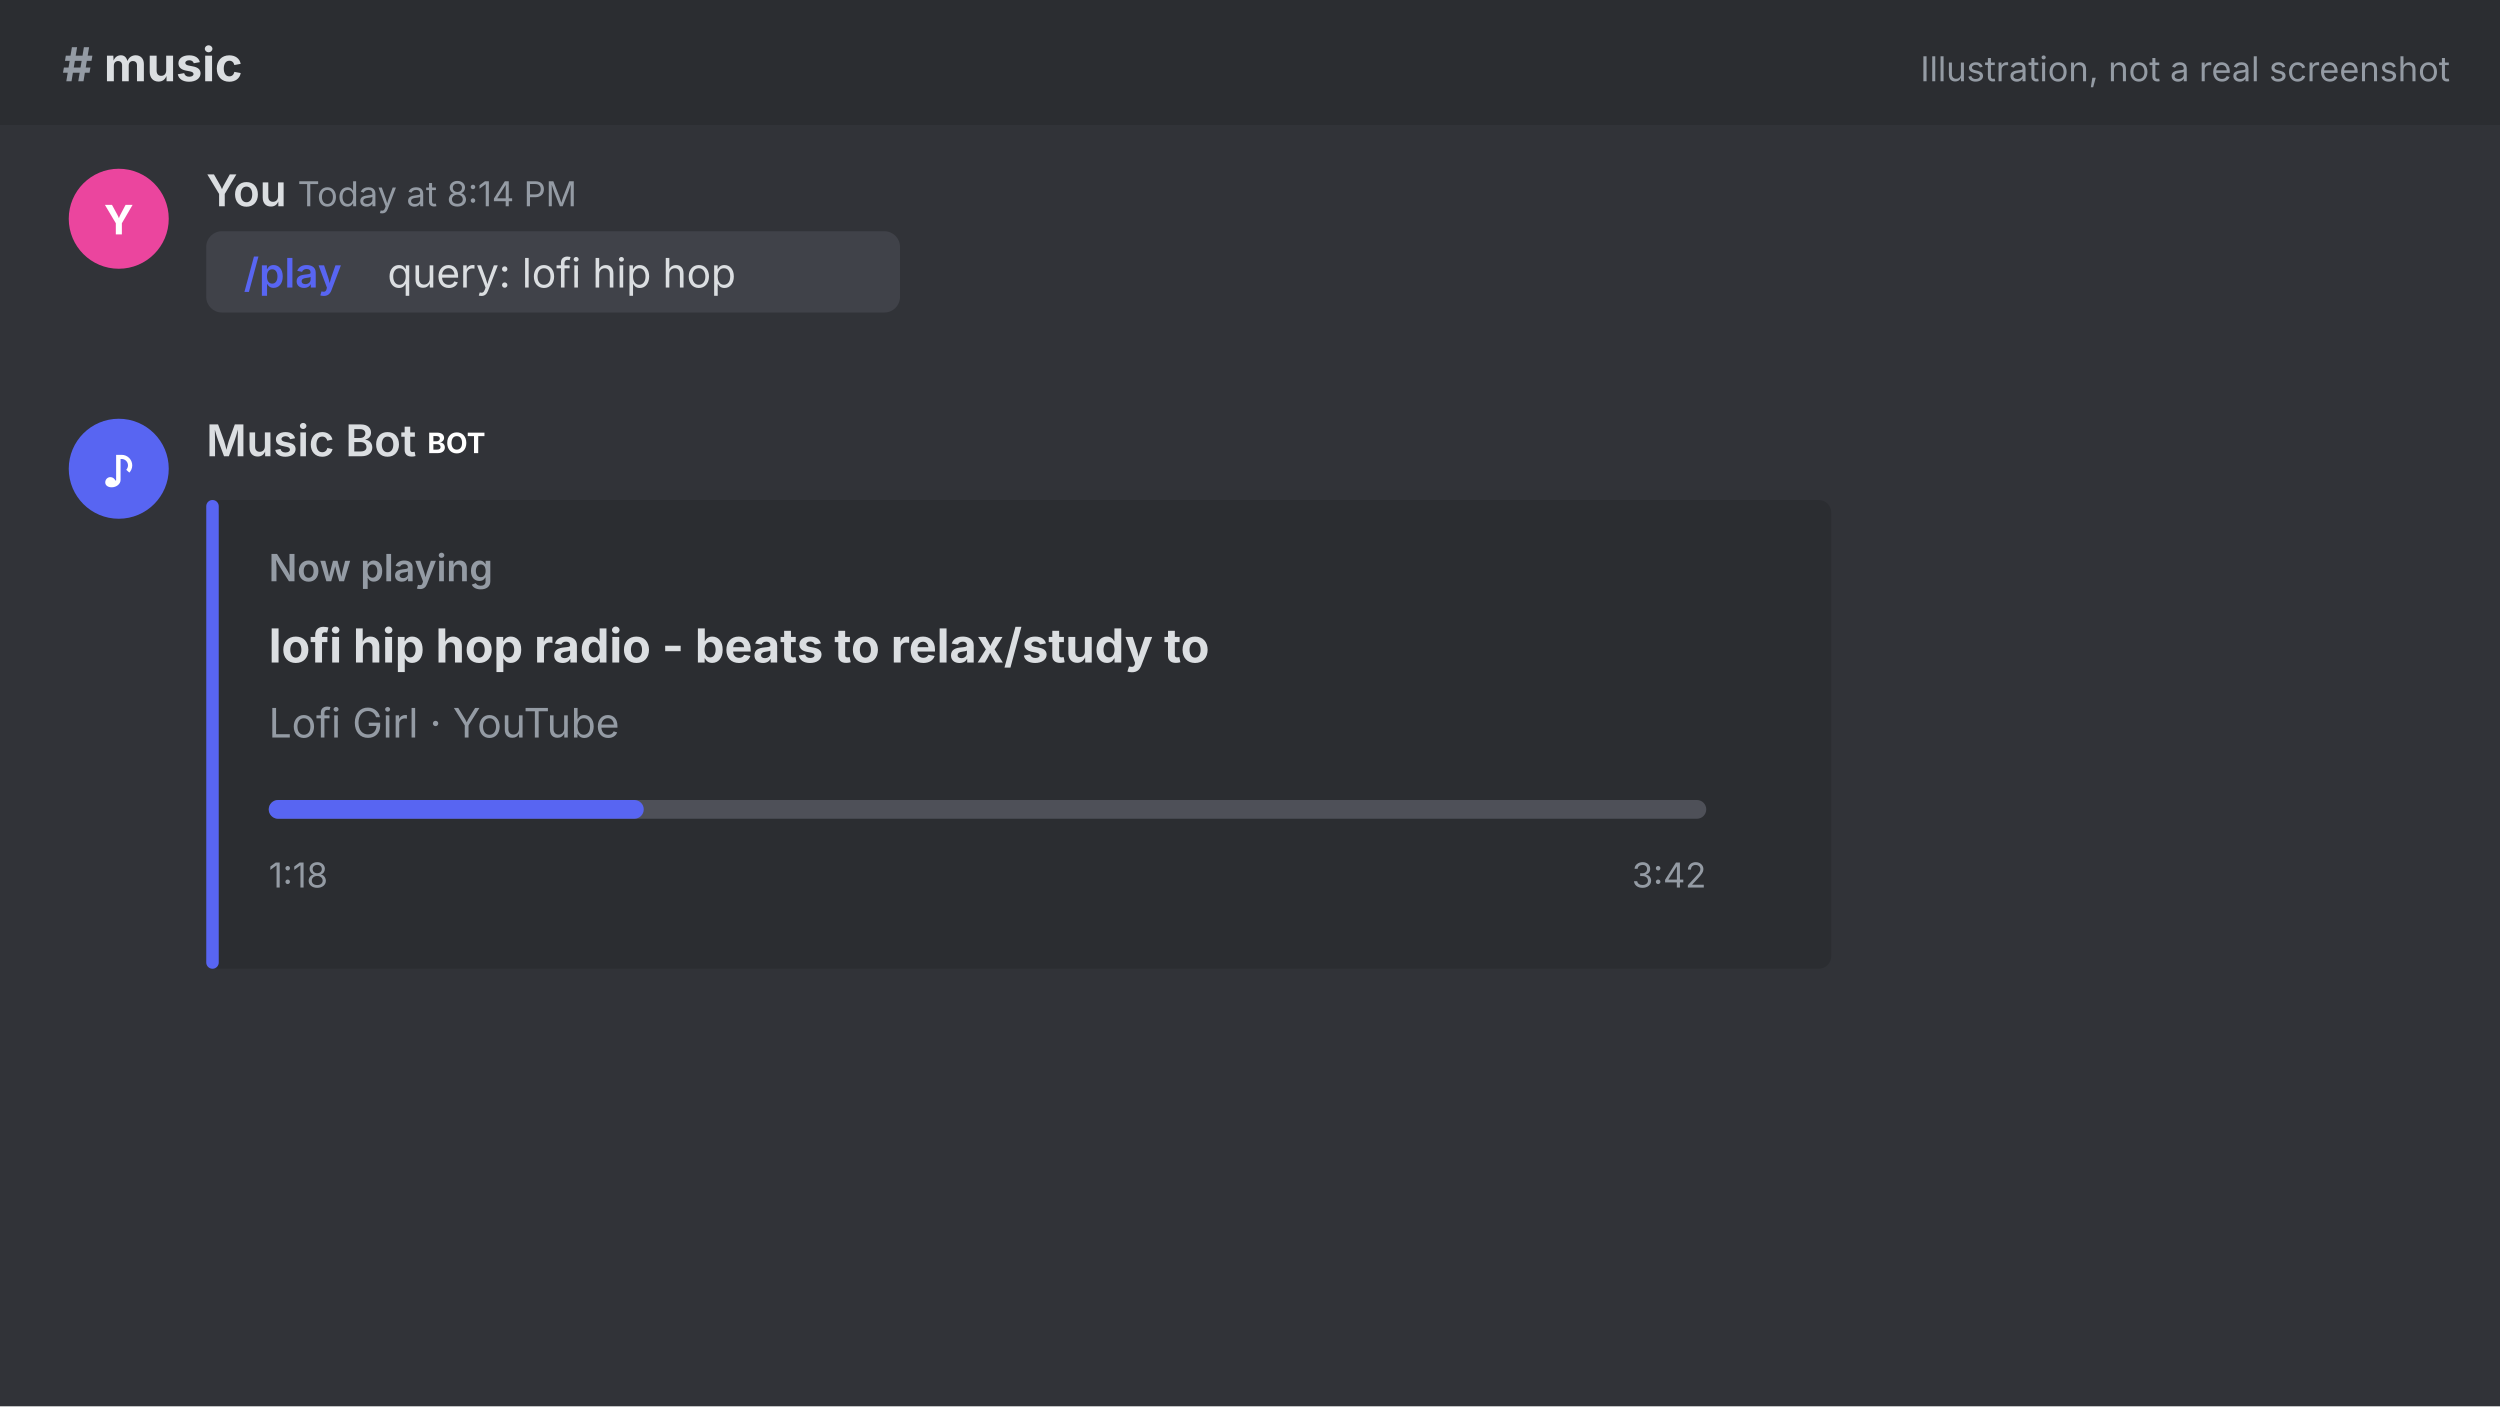
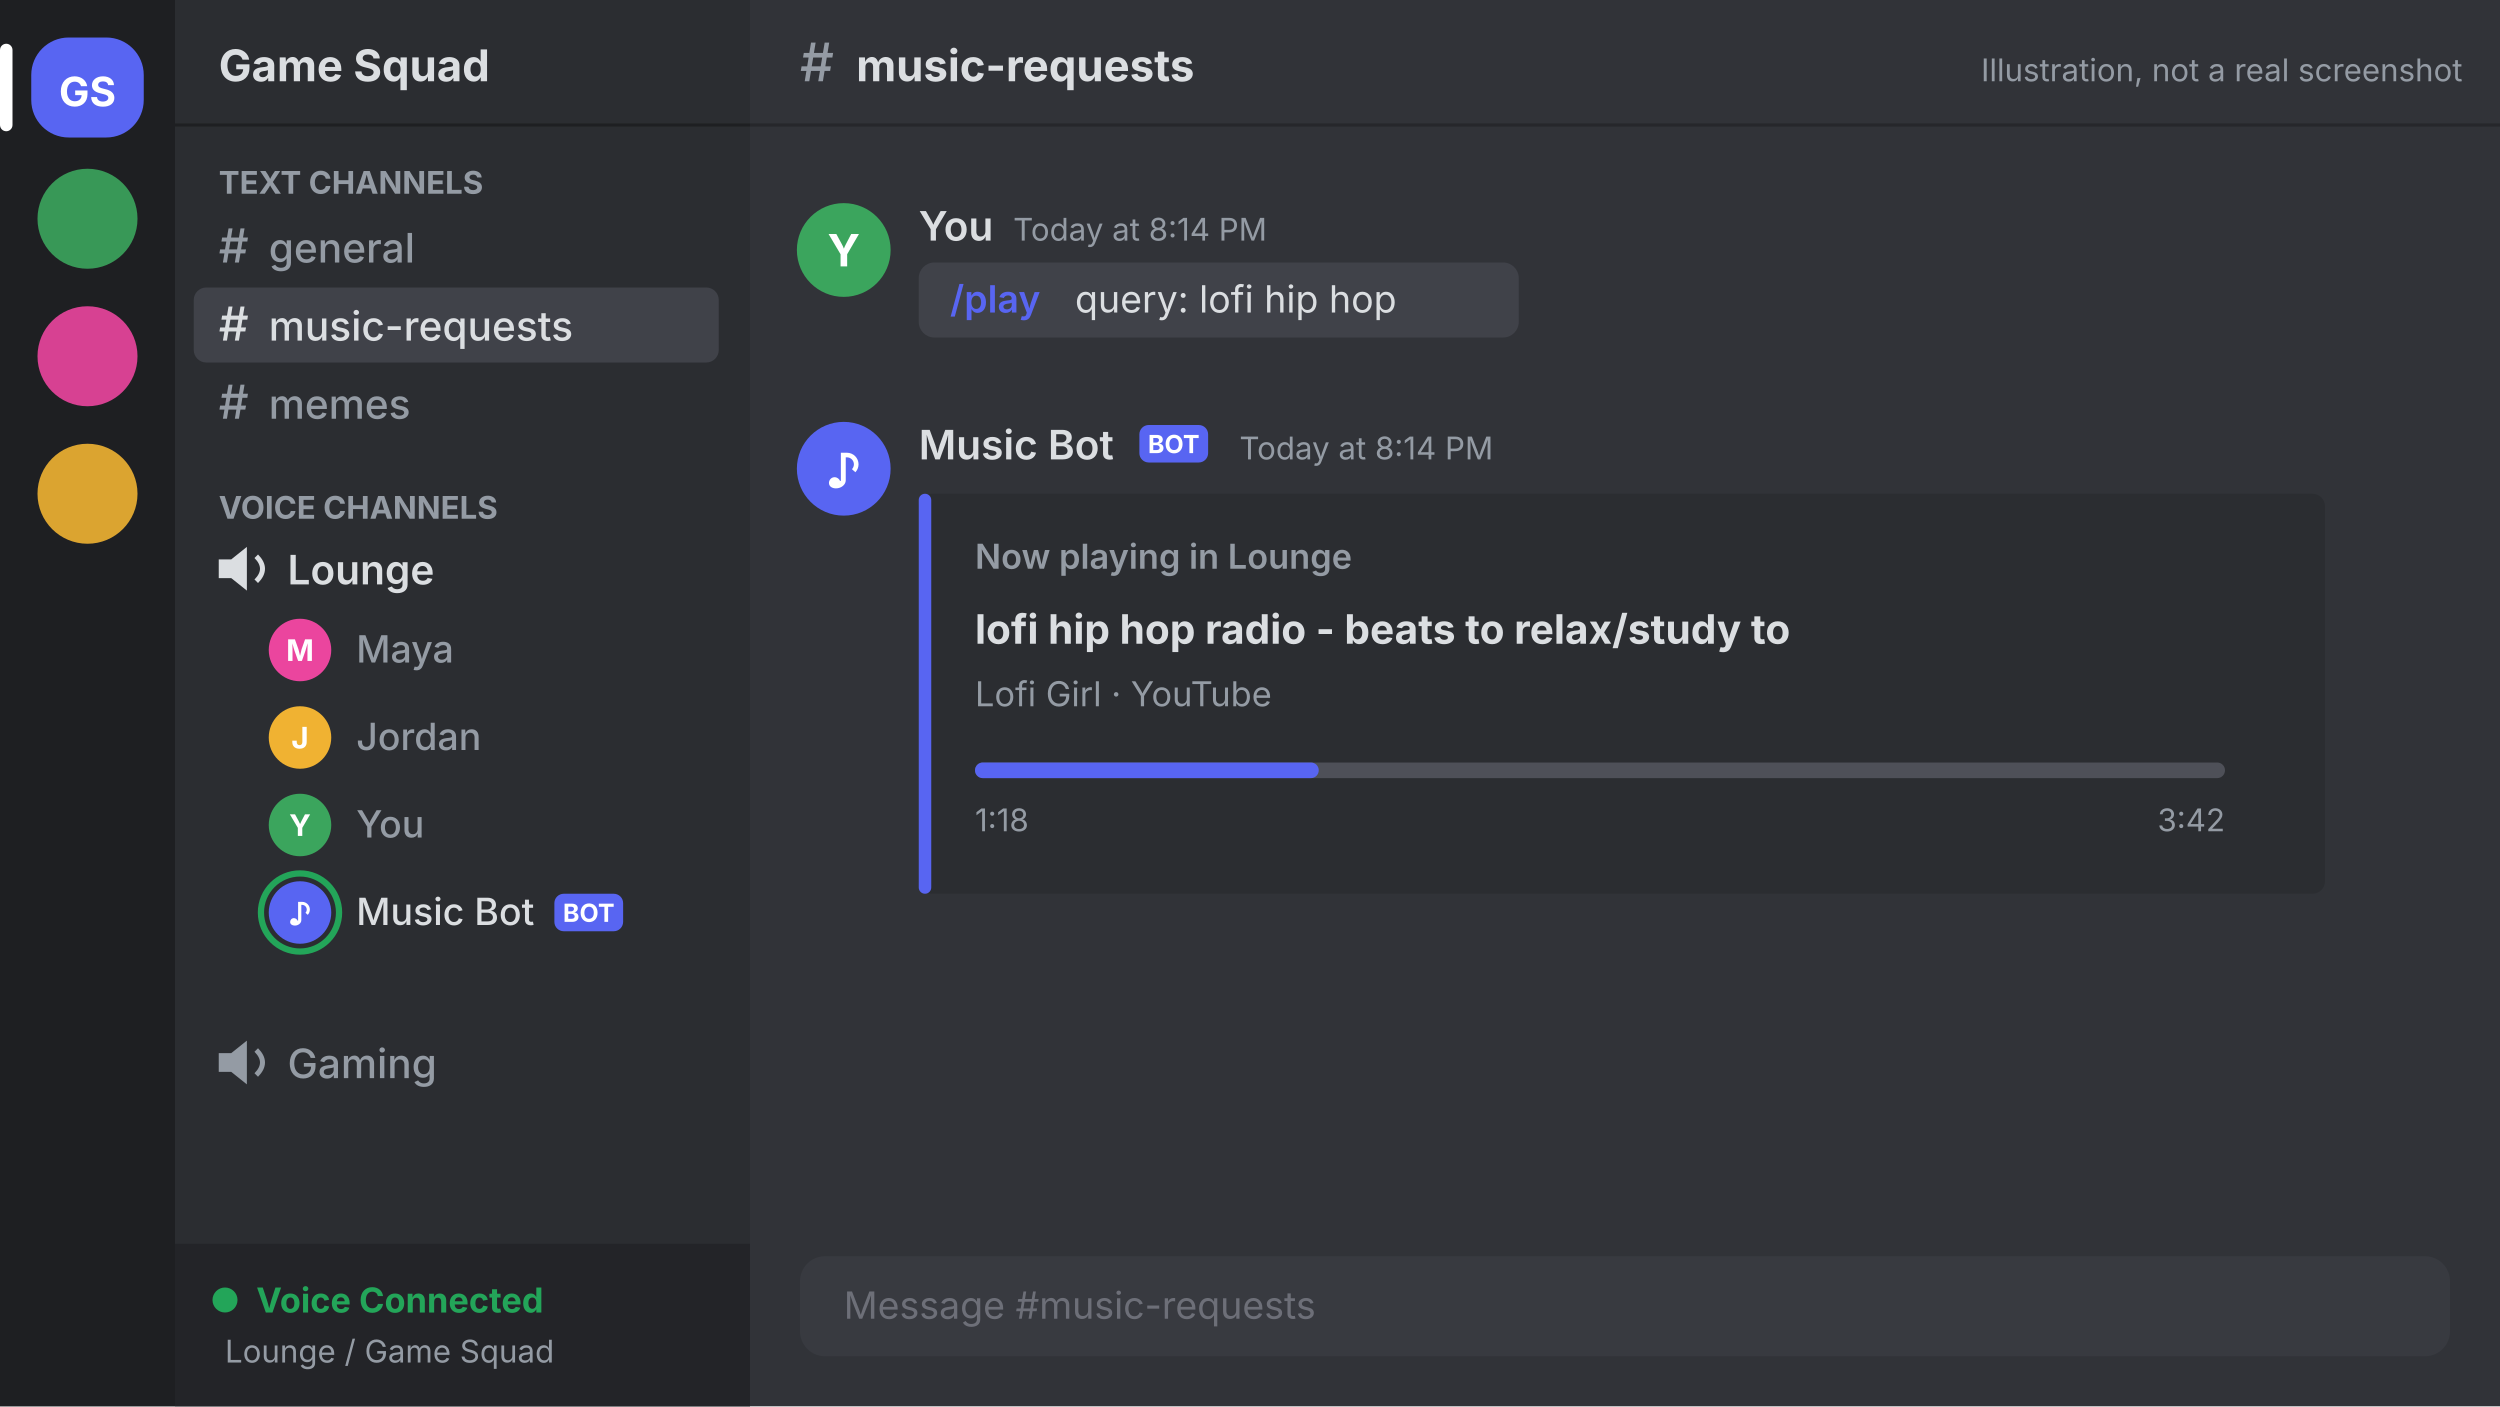
<svg xmlns="http://www.w3.org/2000/svg" viewBox="0 0 800 450" font-family="Inter,Arial,Helvetica,sans-serif">
  <rect width="800" height="450" fill="#313338" />
-   <rect width="800" height="40" fill="#2b2d31" />
-   <text x="20" y="26" fill="#dbdee1" font-size="15" font-weight="700">
-     <tspan fill="#949ba4">#</tspan> music</text>
-   <text x="784" y="26" fill="#949ba4" font-size="11" text-anchor="end">Illustration, not a real screenshot</text>
-   <circle cx="38" cy="70" r="16" fill="#eb459e" />
-   <text x="38" y="75" fill="#fff" font-size="13" font-weight="700" text-anchor="middle">Y</text>
-   <text x="66" y="66" fill="#dbdee1" font-size="14" font-weight="600">You <tspan fill="#949ba4" font-size="11" font-weight="400"> Today at 8:14 PM</tspan>
-   </text>
-   <rect x="66" y="74" width="222" height="26" rx="5" fill="#404249" />
-   <text x="78" y="92" fill="#5865f2" font-size="13" font-weight="600">/play</text>
-   <text x="124" y="92" fill="#dbdee1" font-size="13">query: lofi hip hop</text>
-   <circle cx="38" cy="150" r="16" fill="#5865f2" />
-   <text x="38" y="155" fill="#fff" font-size="13" font-weight="700" text-anchor="middle">♪</text>
-   <text x="66" y="146" fill="#dbdee1" font-size="14" font-weight="600">Music Bot <tspan fill="#fff" font-size="9" font-weight="700" dy="-1"> BOT</tspan>
-   </text>
-   <rect x="66" y="160" width="520" height="150" rx="4" fill="#2b2d31" />
-   <rect x="66" y="160" width="4" height="150" rx="2" fill="#5865f2" />
-   <text x="86" y="186" fill="#949ba4" font-size="12" font-weight="600">Now playing</text>
-   <text x="86" y="212" fill="#dbdee1" font-size="15" font-weight="700">lofi hip hop radio - beats to relax/study to</text>
-   <text x="86" y="236" fill="#949ba4" font-size="13" font-weight="400">Lofi Girl · YouTube</text>
-   <rect x="86" y="256" width="460" height="6" rx="3" fill="#4e5058" />
-   <rect x="86" y="256" width="120" height="6" rx="3" fill="#5865f2" />
-   <text x="86" y="284" fill="#949ba4" font-size="11" font-weight="400">1:18</text>
-   <text text-anchor="end" x="546" y="284" fill="#949ba4" font-size="11" font-weight="400">3:42</text>
+   <rect width="56" height="450" fill="#1e1f22" />
+   <rect x="0" y="14" width="4" height="28" rx="2" fill="#fff" />
+   <rect x="10" y="12" width="36" height="32" rx="12" fill="#5865f2" />
+   <text x="28" y="34" fill="#fff" font-size="13" font-weight="700" text-anchor="middle">GS</text>
+   <circle cx="28" cy="70" r="16" fill="#3ba55d" opacity=".9" />
+   <circle cx="28" cy="114" r="16" fill="#eb459e" opacity=".9" />
+   <circle cx="28" cy="158" r="16" fill="#f0b232" opacity=".9" />
+   <rect x="56" width="184" height="450" fill="#2b2d31" />
+   <text x="70" y="26" fill="#dbdee1" font-size="14" font-weight="700" text-anchor="start">Game Squad</text>
+   <line x1="56" y1="40" x2="240" y2="40" stroke="#1e1f22" />
+   <text x="70" y="62" fill="#949ba4" font-size="10" font-weight="700" text-anchor="start">TEXT CHANNELS</text>
+   <text x="70" y="84" fill="#949ba4" font-size="15" font-weight="500" text-anchor="start">#</text>
+   <text x="86" y="84" fill="#949ba4" font-size="13" font-weight="500" text-anchor="start">general</text>
+   <rect x="62" y="92" width="168" height="24" rx="4" fill="#404249" />
+   <text x="70" y="109" fill="#dbdee1" font-size="15" font-weight="500" text-anchor="start">#</text>
+   <text x="86" y="109" fill="#dbdee1" font-size="13" font-weight="500" text-anchor="start">music-requests</text>
+   <text x="70" y="134" fill="#949ba4" font-size="15" font-weight="500" text-anchor="start">#</text>
+   <text x="86" y="134" fill="#949ba4" font-size="13" font-weight="500" text-anchor="start">memes</text>
+   <text x="70" y="166" fill="#949ba4" font-size="10" font-weight="700" text-anchor="start">VOICE CHANNELS</text>
+   <path d="M70 179 h4 l5 -4 v14 l-5 -4 h-4z" fill="#dbdee1" />
+   <path d="M82 178 q4 4 0 8" fill="none" stroke="#dbdee1" stroke-width="1.6" />
+   <text x="92" y="187" fill="#dbdee1" font-size="13" font-weight="600" text-anchor="start">Lounge</text>
+   <circle cx="96" cy="208" r="10" fill="#eb459e" />
+   <text x="96" y="211.5" fill="#fff" font-size="9.5" font-weight="700" text-anchor="middle">M</text>
+   <text x="114" y="212" fill="#949ba4" font-size="12" font-weight="500" text-anchor="start">Maya</text>
+   <circle cx="96" cy="236" r="10" fill="#f0b232" />
+   <text x="96" y="239.5" fill="#fff" font-size="9.5" font-weight="700" text-anchor="middle">J</text>
+   <text x="114" y="240" fill="#949ba4" font-size="12" font-weight="500" text-anchor="start">Jordan</text>
+   <circle cx="96" cy="264" r="10" fill="#3ba55d" />
+   <text x="96" y="267.5" fill="#fff" font-size="9.5" font-weight="700" text-anchor="middle">Y</text>
+   <text x="114" y="268" fill="#949ba4" font-size="12" font-weight="500" text-anchor="start">You</text>
+   <circle cx="96" cy="292" r="12.5" fill="none" stroke="#23a559" stroke-width="2" />
+   <circle cx="96" cy="292" r="10" fill="#5865f2" />
+   <text x="96" y="295.5" fill="#fff" font-size="9.5" font-weight="700" text-anchor="middle">♪</text>
+   <text x="114" y="296" fill="#dbdee1" font-size="12" font-weight="500" text-anchor="start">Music Bot</text>
+   <rect x="177.4" y="286" width="22" height="12" rx="3" fill="#5865f2" />
+   <text x="188.4" y="295" fill="#fff" font-size="8" font-weight="700" text-anchor="middle">BOT</text>
+   <path d="M70 337 h4 l5 -4 v14 l-5 -4 h-4z" fill="#949ba4" />
+   <path d="M82 336 q4 4 0 8" fill="none" stroke="#949ba4" stroke-width="1.6" />
+   <text x="92" y="345" fill="#949ba4" font-size="13" font-weight="500" text-anchor="start">Gaming</text>
+   <rect x="56" y="398" width="184" height="52" fill="#232428" />
+   <circle cx="72" cy="416" r="4" fill="#23a559" />
+   <text x="82" y="420" fill="#23a559" font-size="11" font-weight="700" text-anchor="start">Voice Connected</text>
+   <text x="72" y="436" fill="#949ba4" font-size="10" font-weight="400" text-anchor="start">Lounge / Game Squad</text>
+   <rect x="240" width="560" height="40" fill="#313338" />
+   <line x1="240" y1="40" x2="800" y2="40" stroke="#26272b" />
+   <text x="256" y="26" fill="#949ba4" font-size="17" font-weight="500" text-anchor="start">#</text>
+   <text x="274" y="26" fill="#dbdee1" font-size="14" font-weight="700" text-anchor="start">music-requests</text>
+   <text x="788" y="26" fill="#949ba4" font-size="10" font-weight="400" text-anchor="end">Illustration, not a real screenshot</text>
+   <circle cx="270" cy="80" r="15" fill="#3ba55d" />
+   <text x="270" y="85.25" fill="#fff" font-size="14.25" font-weight="700" text-anchor="middle">Y</text>
+   <text x="294" y="77" fill="#dbdee1" font-size="13" font-weight="600" text-anchor="start">You</text>
+   <text x="324.2" y="77" fill="#949ba4" font-size="10" font-weight="400" text-anchor="start">Today at 8:14 PM</text>
+   <rect x="294" y="84" width="192" height="24" rx="5" fill="#404249" />
+   <text x="304" y="100" fill="#5865f2" font-size="12" font-weight="600" text-anchor="start">/play</text>
+   <text x="344" y="100" fill="#dbdee1" font-size="12" font-weight="400" text-anchor="start">query: lofi hip hop</text>
+   <circle cx="270" cy="150" r="15" fill="#5865f2" />
+   <text x="270" y="155.25" fill="#fff" font-size="14.25" font-weight="700" text-anchor="middle">♪</text>
+   <text x="294" y="147" fill="#dbdee1" font-size="13" font-weight="600" text-anchor="start">Music Bot</text>
+   <rect x="364.6" y="136" width="22" height="12" rx="3" fill="#5865f2" />
+   <text x="375.6" y="145" fill="#fff" font-size="8" font-weight="700" text-anchor="middle">BOT</text>
+   <text x="396.6" y="147" fill="#949ba4" font-size="10" font-weight="400" text-anchor="start">Today at 8:14 PM</text>
+   <rect x="294" y="158" width="450" height="128" rx="4" fill="#2b2d31" />
+   <rect x="294" y="158" width="4" height="128" rx="2" fill="#5865f2" />
+   <text x="312" y="182" fill="#949ba4" font-size="11" font-weight="600" text-anchor="start">Now playing in Lounge</text>
+   <text x="312" y="206" fill="#dbdee1" font-size="13" font-weight="700" text-anchor="start">lofi hip hop radio - beats to relax/study to</text>
+   <text x="312" y="226" fill="#949ba4" font-size="11" font-weight="400" text-anchor="start">Lofi Girl · YouTube</text>
+   <rect x="312" y="244" width="400" height="5" rx="2.5" fill="#4e5058" />
+   <rect x="312" y="244" width="110" height="5" rx="2.5" fill="#5865f2" />
+   <text x="312" y="266" fill="#949ba4" font-size="10" font-weight="400" text-anchor="start">1:18</text>
+   <text x="712" y="266" fill="#949ba4" font-size="10" font-weight="400" text-anchor="end">3:42</text>
+   <rect x="256" y="402" width="528" height="32" rx="8" fill="#383a40" />
+   <text x="270" y="422" fill="#6d6f78" font-size="12" font-weight="400" text-anchor="start">Message #music-requests</text>
</svg>
